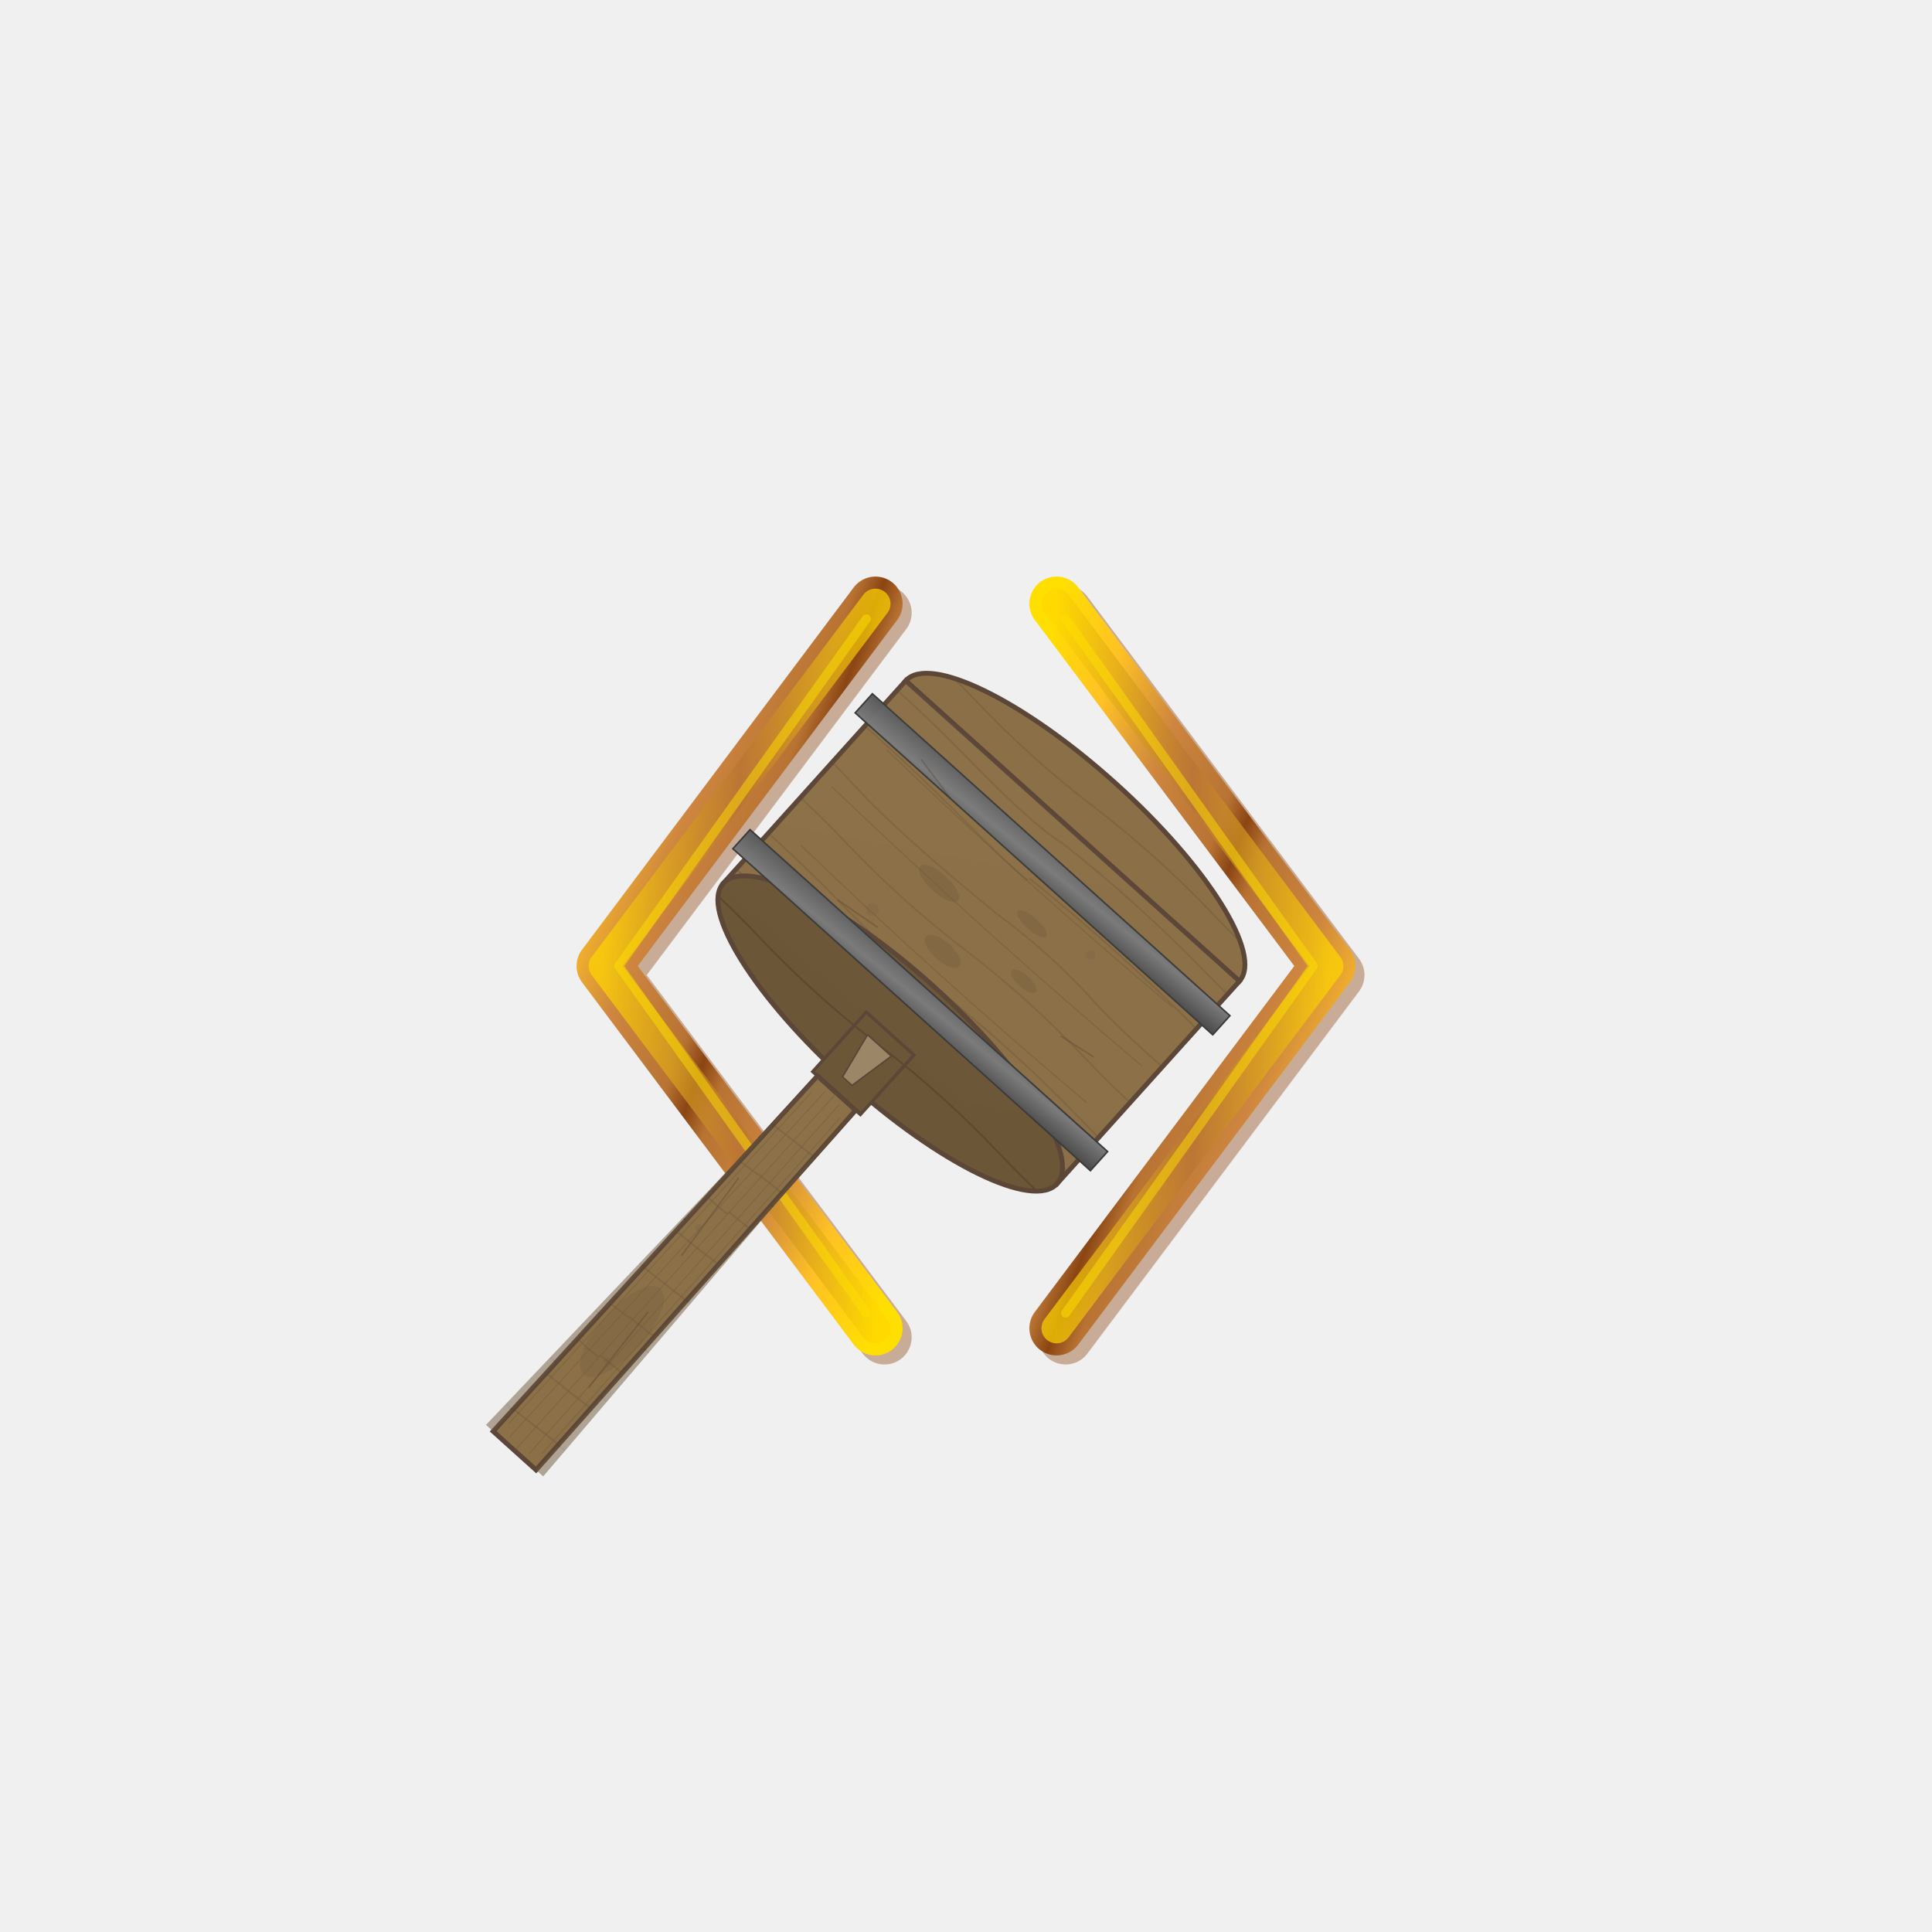
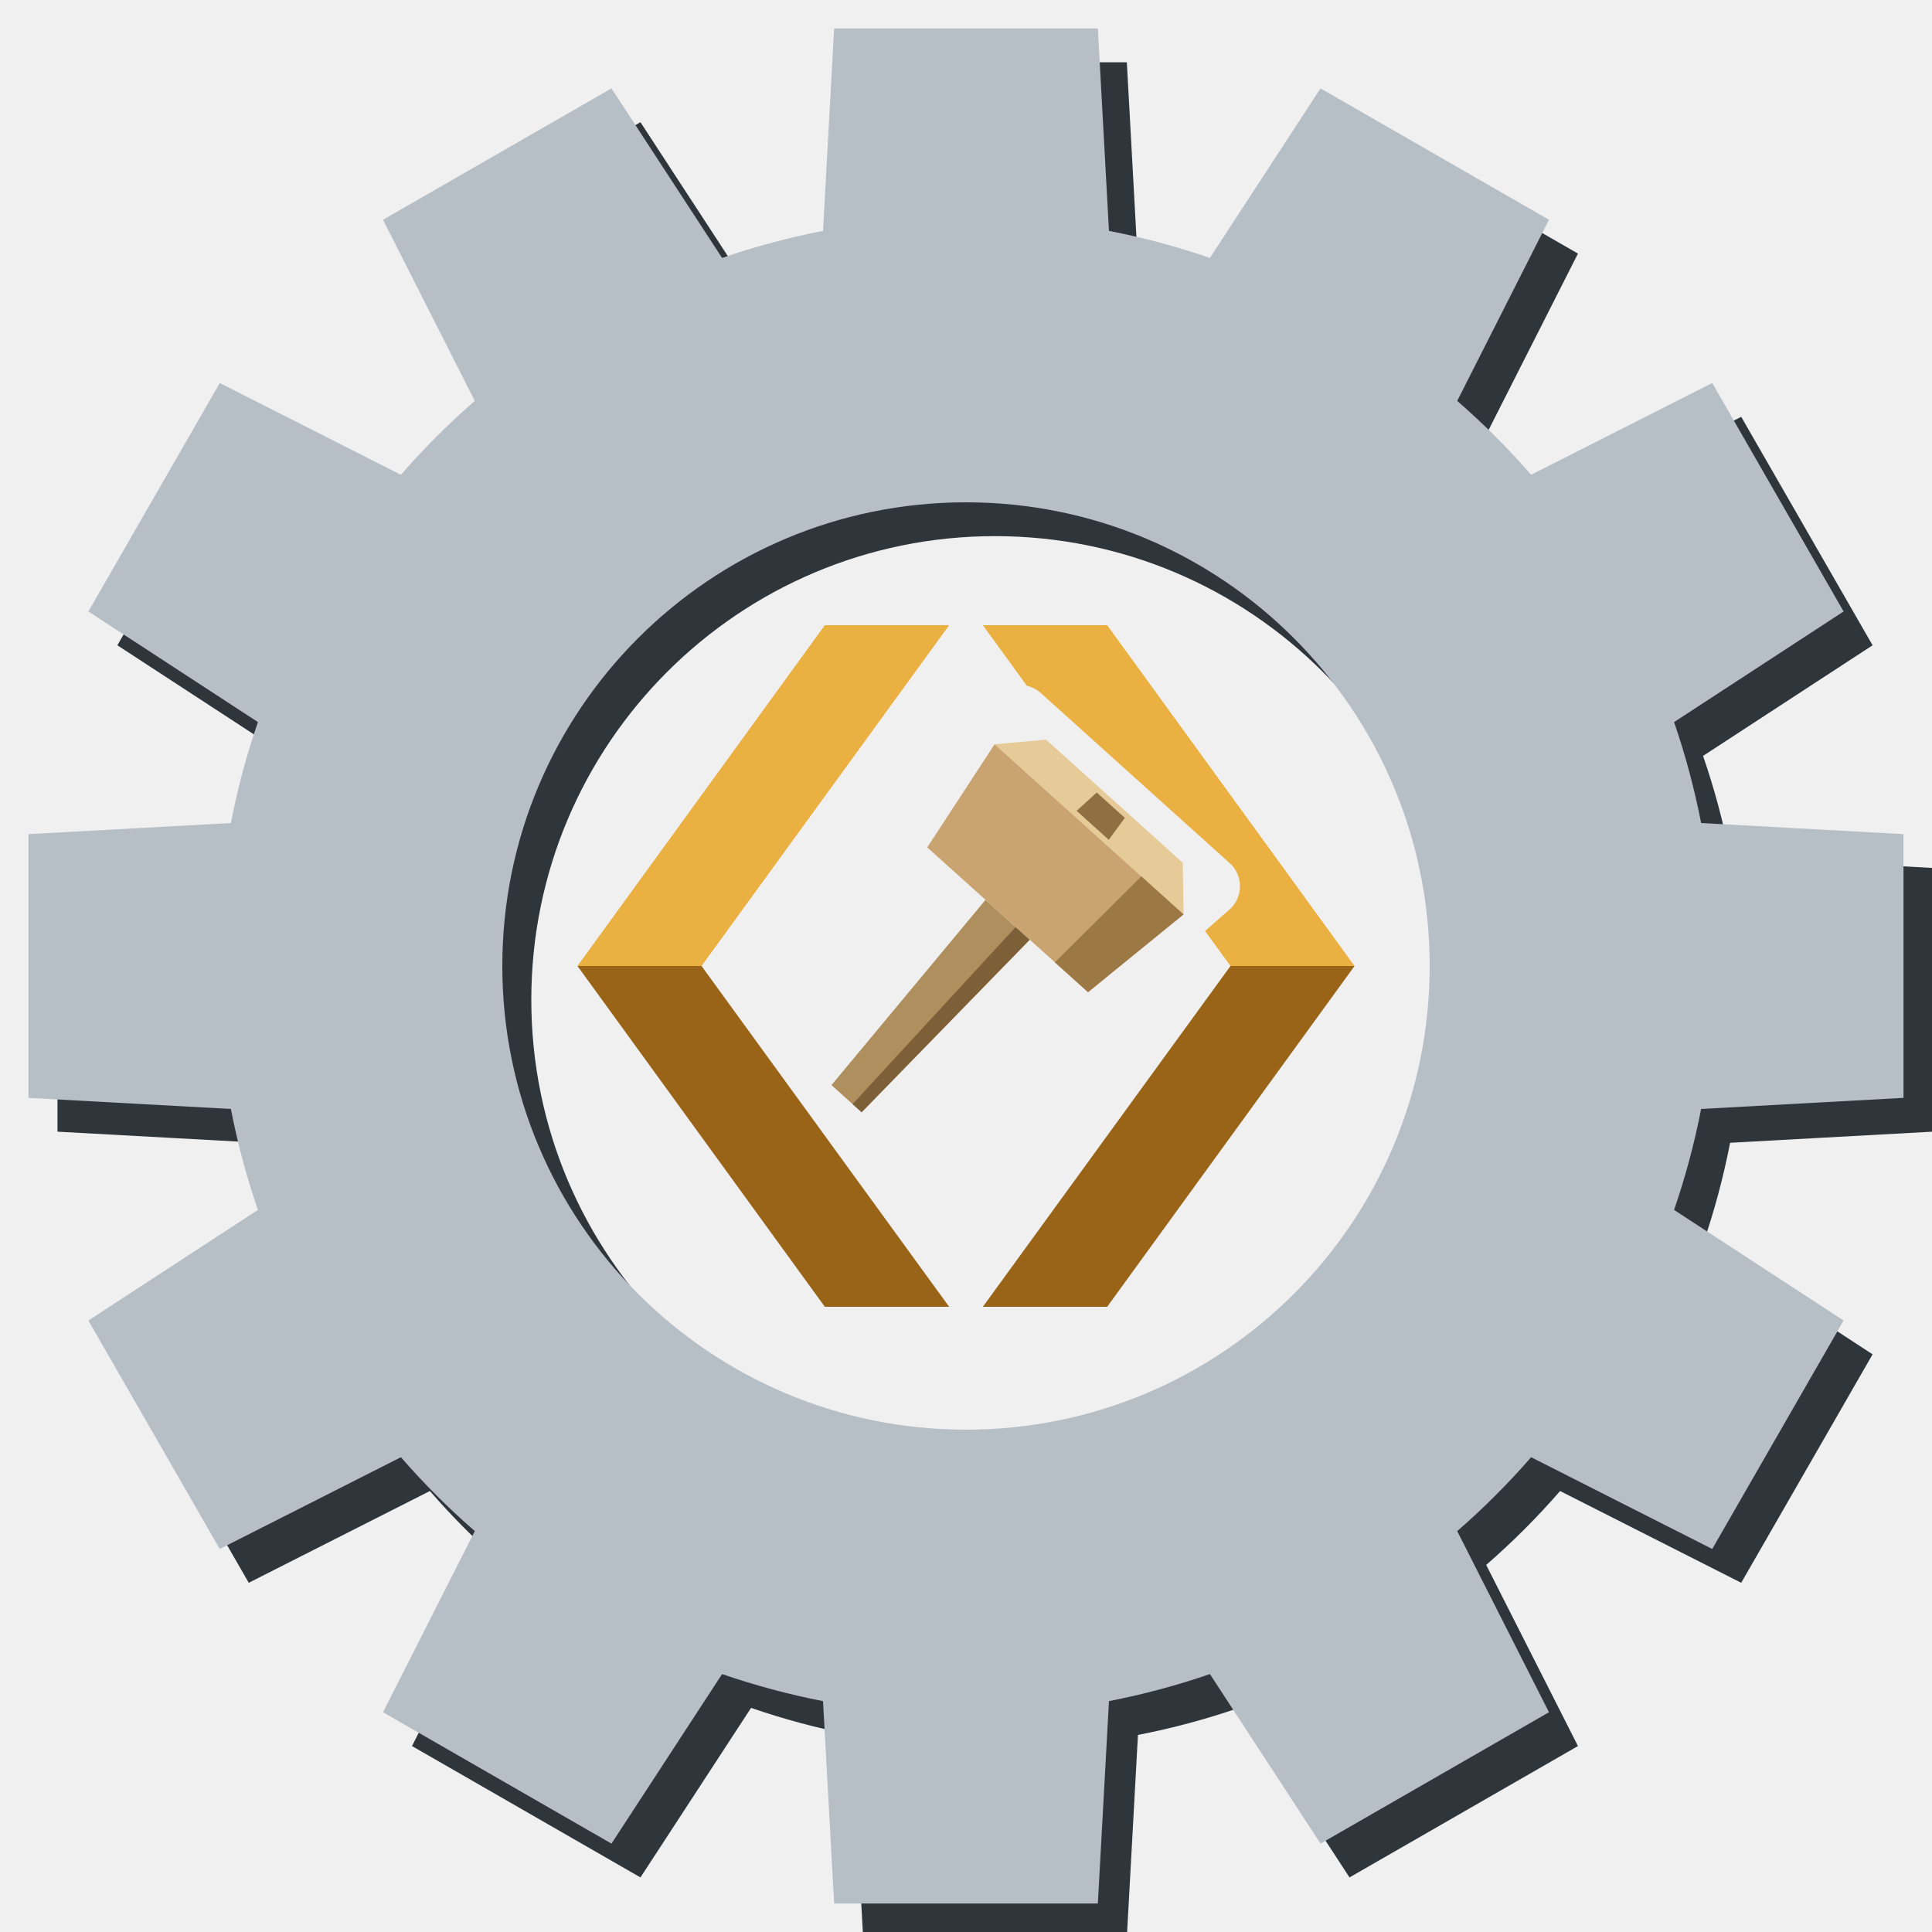
- <svg xmlns="http://www.w3.org/2000/svg" version="1.0" width="512" height="512" viewBox="0 0 512 512" preserveAspectRatio="xMidYMid meet">
+ <svg xmlns="http://www.w3.org/2000/svg" viewBox="0 0 400 400" width="400" height="400" role="img" aria-label="ScriptHammer logo">
  <defs>
-     <pattern id="oakGrain" x="0" y="0" width="100" height="200" patternUnits="userSpaceOnUse">
-       <rect width="100" height="200" fill="#8B6F47" />
-       <path d="M0,10 Q25,8 50,10 T100,10" stroke="#6B5637" stroke-width="0.5" fill="none" opacity="0.4" />
-       <path d="M0,25 Q30,23 60,25 T100,25" stroke="#6B5637" stroke-width="0.5" fill="none" opacity="0.4" />
-       <path d="M0,40 Q35,38 70,40 T100,40" stroke="#6B5637" stroke-width="0.5" fill="none" opacity="0.4" />
-       <path d="M0,55 Q20,53 40,55 T100,55" stroke="#6B5637" stroke-width="0.5" fill="none" opacity="0.4" />
-       <path d="M0,70 Q25,68 50,70 T100,70" stroke="#6B5637" stroke-width="0.5" fill="none" opacity="0.4" />
-       <path d="M0,85 Q30,83 60,85 T100,85" stroke="#6B5637" stroke-width="0.5" fill="none" opacity="0.4" />
-       <path d="M0,100 Q35,98 70,100 T100,100" stroke="#6B5637" stroke-width="0.5" fill="none" opacity="0.4" />
-       <path d="M0,115 Q20,113 40,115 T100,115" stroke="#6B5637" stroke-width="0.5" fill="none" opacity="0.4" />
-       <path d="M0,130 Q25,128 50,130 T100,130" stroke="#6B5637" stroke-width="0.5" fill="none" opacity="0.4" />
-       <path d="M0,145 Q30,143 60,145 T100,145" stroke="#6B5637" stroke-width="0.5" fill="none" opacity="0.4" />
-       <path d="M0,160 Q35,158 70,160 T100,160" stroke="#6B5637" stroke-width="0.5" fill="none" opacity="0.4" />
-       <path d="M0,175 Q20,173 40,175 T100,175" stroke="#6B5637" stroke-width="0.5" fill="none" opacity="0.4" />
-       <path d="M0,190 Q25,188 50,190 T100,190" stroke="#6B5637" stroke-width="0.5" fill="none" opacity="0.4" />
-     </pattern>
-     <pattern id="oakGrainDark" x="0" y="0" width="100" height="200" patternUnits="userSpaceOnUse">
-       <rect width="100" height="200" fill="#6B5637" />
-       <path d="M0,10 Q25,8 50,10 T100,10" stroke="#4B3627" stroke-width="0.5" fill="none" opacity="0.5" />
-       <path d="M0,30 Q30,28 60,30 T100,30" stroke="#4B3627" stroke-width="0.5" fill="none" opacity="0.5" />
-       <path d="M0,50 Q35,48 70,50 T100,50" stroke="#4B3627" stroke-width="0.5" fill="none" opacity="0.5" />
-       <path d="M0,70 Q20,68 40,70 T100,70" stroke="#4B3627" stroke-width="0.5" fill="none" opacity="0.5" />
-       <path d="M0,90 Q25,88 50,90 T100,90" stroke="#4B3627" stroke-width="0.5" fill="none" opacity="0.5" />
-       <path d="M0,110 Q30,108 60,110 T100,110" stroke="#4B3627" stroke-width="0.5" fill="none" opacity="0.5" />
-       <path d="M0,130 Q35,128 70,130 T100,130" stroke="#4B3627" stroke-width="0.5" fill="none" opacity="0.5" />
-       <path d="M0,150 Q20,148 40,150 T100,150" stroke="#4B3627" stroke-width="0.5" fill="none" opacity="0.5" />
-       <path d="M0,170 Q25,168 50,170 T100,170" stroke="#4B3627" stroke-width="0.5" fill="none" opacity="0.5" />
-       <path d="M0,190 Q30,188 60,190 T100,190" stroke="#4B3627" stroke-width="0.5" fill="none" opacity="0.5" />
-     </pattern>
-     <linearGradient id="ironGradient" x1="0%" y1="0%" x2="100%" y2="100%">
-       <stop offset="0%" style="stop-color:#5A5A5A;stop-opacity:1" />
-       <stop offset="50%" style="stop-color:#7A7A7A;stop-opacity:1" />
-       <stop offset="100%" style="stop-color:#4A4A4A;stop-opacity:1" />
-     </linearGradient>
-     <linearGradient id="oilSheen" x1="0%" y1="0%" x2="100%" y2="100%">
-       <stop offset="0%" style="stop-color:#FFFFFF;stop-opacity:0.1" />
-       <stop offset="50%" style="stop-color:#FFFFFF;stop-opacity:0.05" />
-       <stop offset="100%" style="stop-color:#FFFFFF;stop-opacity:0" />
-     </linearGradient>
-     <linearGradient id="metalGradient" x1="0%" y1="0%" x2="100%" y2="100%">
-       <stop offset="0%" style="stop-color:#FFDF00;stop-opacity:1" />
-       <stop offset="15%" style="stop-color:#FFC125;stop-opacity:1" />
-       <stop offset="30%" style="stop-color:#CD853F;stop-opacity:1" />
-       <stop offset="45%" style="stop-color:#B87333;stop-opacity:1" />
-       <stop offset="50%" style="stop-color:#8B4513;stop-opacity:1" />
-       <stop offset="55%" style="stop-color:#B87333;stop-opacity:1" />
-       <stop offset="70%" style="stop-color:#CD853F;stop-opacity:1" />
-       <stop offset="85%" style="stop-color:#FFC125;stop-opacity:1" />
-       <stop offset="100%" style="stop-color:#FFDF00;stop-opacity:1" />
-     </linearGradient>
-     <linearGradient id="bracketGradient" x1="0%" y1="0%" x2="100%" y2="0%">
-       <stop offset="0%" style="stop-color:#FFD700;stop-opacity:1" />
-       <stop offset="50%" style="stop-color:#B87333;stop-opacity:1" />
-       <stop offset="100%" style="stop-color:#FFD700;stop-opacity:1" />
-     </linearGradient>
+     <path id="gear-body" fill-rule="evenodd" d="M170.4,47.8 L172.7,5.9 L227.3,5.9 L229.6,47.8 A155,155 0 0 1 250.5,53.4L250.5,53.4 L273.4,18.3 L320.7,45.5 L301.7,83 A155,155 0 0 1 317,98.3L317,98.3 L354.5,79.3 L381.7,126.6 L346.6,149.5 A155,155 0 0 1 352.2,170.4L352.2,170.4 L394.1,172.7 L394.1,227.3 L352.2,229.6 A155,155 0 0 1 346.6,250.5L346.6,250.5 L381.7,273.4 L354.5,320.7 L317,301.7 A155,155 0 0 1 301.7,317L301.7,317 L320.7,354.5 L273.4,381.7 L250.5,346.6 A155,155 0 0 1 229.6,352.2L229.6,352.2 L227.3,394.1 L172.7,394.1 L170.4,352.2 A155,155 0 0 1 149.5,346.6L149.5,346.6 L126.6,381.7 L79.3,354.5 L98.3,317 A155,155 0 0 1 83,301.7L83,301.7 L45.5,320.7 L18.3,273.4 L53.4,250.5 A155,155 0 0 1 47.8,229.6L47.8,229.6 L5.9,227.3 L5.9,172.7 L47.8,170.4 A155,155 0 0 1 53.4,149.5L53.4,149.5 L18.3,126.6 L45.5,79.3 L83,98.3 A155,155 0 0 1 98.3,83L98.3,83 L79.3,45.5 L126.6,18.3 L149.5,53.4 A155,155 0 0 1 170.4,47.8 Z M200,104 A96,96 0 1 1 200,296 A96,96 0 1 1 200,104 Z" />
+     <g id="tags">
+       <path fill="#EBB042" d="M143.8,64.3 L45.3,200 L94.7,200 L193.3,64.3 Z" />
+       <path fill="#9A6418" d="M45.3,200 L143.8,335.7 L193.3,335.7 L94.7,200 Z" />
+       <path fill="#EBB042" d="M256.2,64.3 L354.7,200 L305.3,200 L206.7,64.3 Z" />
+       <path fill="#9A6418" d="M354.7,200 L256.2,335.7 L206.7,335.7 L305.3,200 Z" />
+     </g>
+     <g id="mallet">
+       <g transform="rotate(42 200 200)">
+         <path fill="#B08F5E" d="M178,154 L222,154 L215,332 L185,332 Z" />
+         <path fill="#7E6038" d="M208,154 L222,154 L215,332 L206,332 Z" />
+         <path fill="#E6CB99" d="M106,64 L132,36 L268,36 L294,64 Z" />
+         <path fill="#8E7042" d="M186,40 L214,40 L216,60 L184,60 Z" />
+         <path fill="#C9A470" d="M106,64 L294,64 L280,154 L120,154 Z" />
+         <path fill="#9C7844" d="M252,64 L294,64 L280,154 L247,154 Z" />
+       </g>
+     </g>
+     <mask id="cut-lockup">
+       <rect width="400" height="400" fill="#fff" />
+       <g transform="translate(200 200) scale(.28) translate(-200 -200)" stroke="#000" stroke-width="46" stroke-linejoin="round" fill="#000">
+         <path transform="rotate(42 200 200)" d="M178,154 L222,154 L215,332 L185,332 Z" />
+         <path transform="rotate(42 200 200)" d="M106,36 L294,36 L280,154 L120,154 Z" />
+       </g>
+     </mask>
  </defs>
-   <g transform="translate(256, 256) scale(0.8)">
-     <g transform="translate(-75, 0)">
-       <path d="M 45 -120 L -45 0 L 45 120" stroke="#8B4513" stroke-width="18" fill="none" stroke-linecap="round" stroke-linejoin="round" opacity="0.4" transform="translate(3, 3)" />
-       <path d="M 45 -120 L -45 0 L 45 120" stroke="url(#metalGradient)" stroke-width="18" fill="none" stroke-linecap="round" stroke-linejoin="round" />
-       <path d="M 45 -120 L -45 0 L 45 120" stroke="url(#bracketGradient)" stroke-width="10" fill="none" stroke-linecap="round" stroke-linejoin="round" opacity="0.7" />
-       <path d="M 42 -115 L -40 0 L 42 115" stroke="#FFDF00" stroke-width="3" fill="none" stroke-linecap="round" stroke-linejoin="round" opacity="0.5" />
-     </g>
-     <g transform="translate(75, 0)">
-       <path d="M -45 -120 L 45 0 L -45 120" stroke="#8B4513" stroke-width="18" fill="none" stroke-linecap="round" stroke-linejoin="round" opacity="0.4" transform="translate(3, 3)" />
-       <path d="M -45 -120 L 45 0 L -45 120" stroke="url(#metalGradient)" stroke-width="18" fill="none" stroke-linecap="round" stroke-linejoin="round" />
-       <path d="M -45 -120 L 45 0 L -45 120" stroke="url(#bracketGradient)" stroke-width="10" fill="none" stroke-linecap="round" stroke-linejoin="round" opacity="0.7" />
-       <path d="M -42 -115 L 40 0 L -42 115" stroke="#FFDF00" stroke-width="3" fill="none" stroke-linecap="round" stroke-linejoin="round" opacity="0.5" />
+   <g mask="url(#cut-lockup)">
+     <use href="#gear-body" transform="translate(6,7)" fill="#2E353B" />
+     <use href="#gear-body" fill="#B6BEC6" />
+     <g transform="translate(200 200) scale(.52) translate(-200 -200)">
+       <use href="#tags" />
    </g>
  </g>
-   <g transform="translate(216, 296) rotate(42) scale(0.85)">
-     <g id="malletHead">
-       <ellipse cx="0" cy="-120" rx="70" ry="20" fill="url(#oakGrain)" stroke="#5B4637" stroke-width="1.5" />
-       <rect x="-70" y="-120" width="140" height="85" fill="url(#oakGrain)" stroke="#5B4637" stroke-width="1.5" />
-       <ellipse cx="0" cy="-35" rx="70" ry="20" fill="url(#oakGrainDark)" stroke="#5B4637" stroke-width="1.5" />
-       <rect x="-75" y="-110" width="150" height="8" fill="url(#ironGradient)" stroke="#3A3A3A" stroke-width="0.5" />
-       <rect x="-75" y="-53" width="150" height="8" fill="url(#ironGradient)" stroke="#3A3A3A" stroke-width="0.5" />
-       <ellipse cx="-20" cy="-80" rx="8" ry="3" fill="#6B5637" opacity="0.3" />
-       <ellipse cx="10" cy="-90" rx="6" ry="2" fill="#6B5637" opacity="0.3" />
-       <ellipse cx="-5" cy="-65" rx="7" ry="3" fill="#6B5637" opacity="0.3" />
-       <ellipse cx="20" cy="-75" rx="5" ry="2" fill="#6B5637" opacity="0.3" />
-       <path d="M-60,-100 Q0,-98 60,-100" stroke="#6B5637" stroke-width="0.3" fill="none" opacity="0.5" />
-       <path d="M-65,-80 Q0,-78 65,-80" stroke="#6B5637" stroke-width="0.3" fill="none" opacity="0.5" />
-       <path d="M-60,-60 Q0,-58 60,-60" stroke="#6B5637" stroke-width="0.3" fill="none" opacity="0.5" />
-     </g>
-     <g id="handle">
-       <rect x="-10" y="-35" width="20" height="25" fill="url(#oakGrainDark)" stroke="#5B4637" stroke-width="1" />
-       <path d="M-8,-10 L-9,140 L9,140 L8,-10 Z" fill="url(#oakGrain)" stroke="#5B4637" stroke-width="1.5" />
-       <path d="M-8,-10 Q-10,65 -12,140 L-9,140 Z" fill="url(#oakGrainDark)" opacity="0.5" />
-       <path d="M8,-10 Q10,65 12,140 L9,140 Z" fill="url(#oakGrainDark)" opacity="0.5" />
-       <ellipse cx="0" cy="90" rx="7" ry="18" fill="#6B5637" opacity="0.2" />
-       <line x1="-6" y1="-5" x2="-7" y2="135" stroke="#6B5637" stroke-width="0.3" opacity="0.4" />
-       <line x1="-3" y1="-8" x2="-4" y2="138" stroke="#6B5637" stroke-width="0.3" opacity="0.4" />
-       <line x1="0" y1="-10" x2="0" y2="140" stroke="#6B5637" stroke-width="0.3" opacity="0.4" />
-       <line x1="3" y1="-8" x2="4" y2="138" stroke="#6B5637" stroke-width="0.3" opacity="0.4" />
-       <line x1="6" y1="-5" x2="7" y2="135" stroke="#6B5637" stroke-width="0.3" opacity="0.4" />
-       <path d="M-5,-30 L-2,-15 L2,-15 L5,-30 Z" fill="#9B8667" stroke="#5B4637" stroke-width="0.5" />
-     </g>
-     <g id="aging" opacity="0.3">
-       <line x1="-50" y1="-105" x2="-35" y2="-102" stroke="#4B3627" stroke-width="0.5" />
-       <line x1="40" y1="-70" x2="52" y2="-72" stroke="#4B3627" stroke-width="0.5" />
-       <line x1="-40" y1="-55" x2="-25" y2="-57" stroke="#4B3627" stroke-width="0.5" />
-       <line x1="-5" y1="30" x2="-2" y2="60" stroke="#4B3627" stroke-width="0.5" />
-       <line x1="2" y1="80" x2="4" y2="110" stroke="#4B3627" stroke-width="0.5" />
-       <circle cx="-30" cy="-60" r="2" fill="#5B4637" opacity="0.4" />
-       <circle cx="30" cy="-95" r="1.5" fill="#5B4637" opacity="0.4" />
-       <circle cx="-4" cy="50" r="1" fill="#5B4637" opacity="0.4" />
-       <circle cx="3" cy="100" r="1.2" fill="#5B4637" opacity="0.4" />
-     </g>
-     <g id="sheen" opacity="0.15">
-       <rect x="-70" y="-120" width="140" height="85" fill="url(#oilSheen)" />
-       <path d="M-8,-10 L-9,140 L9,140 L8,-10 Z" fill="url(#oilSheen)" />
-     </g>
+   <g transform="translate(200 200) scale(.28) translate(-200 -200)">
+     <use href="#mallet" />
  </g>
</svg>
